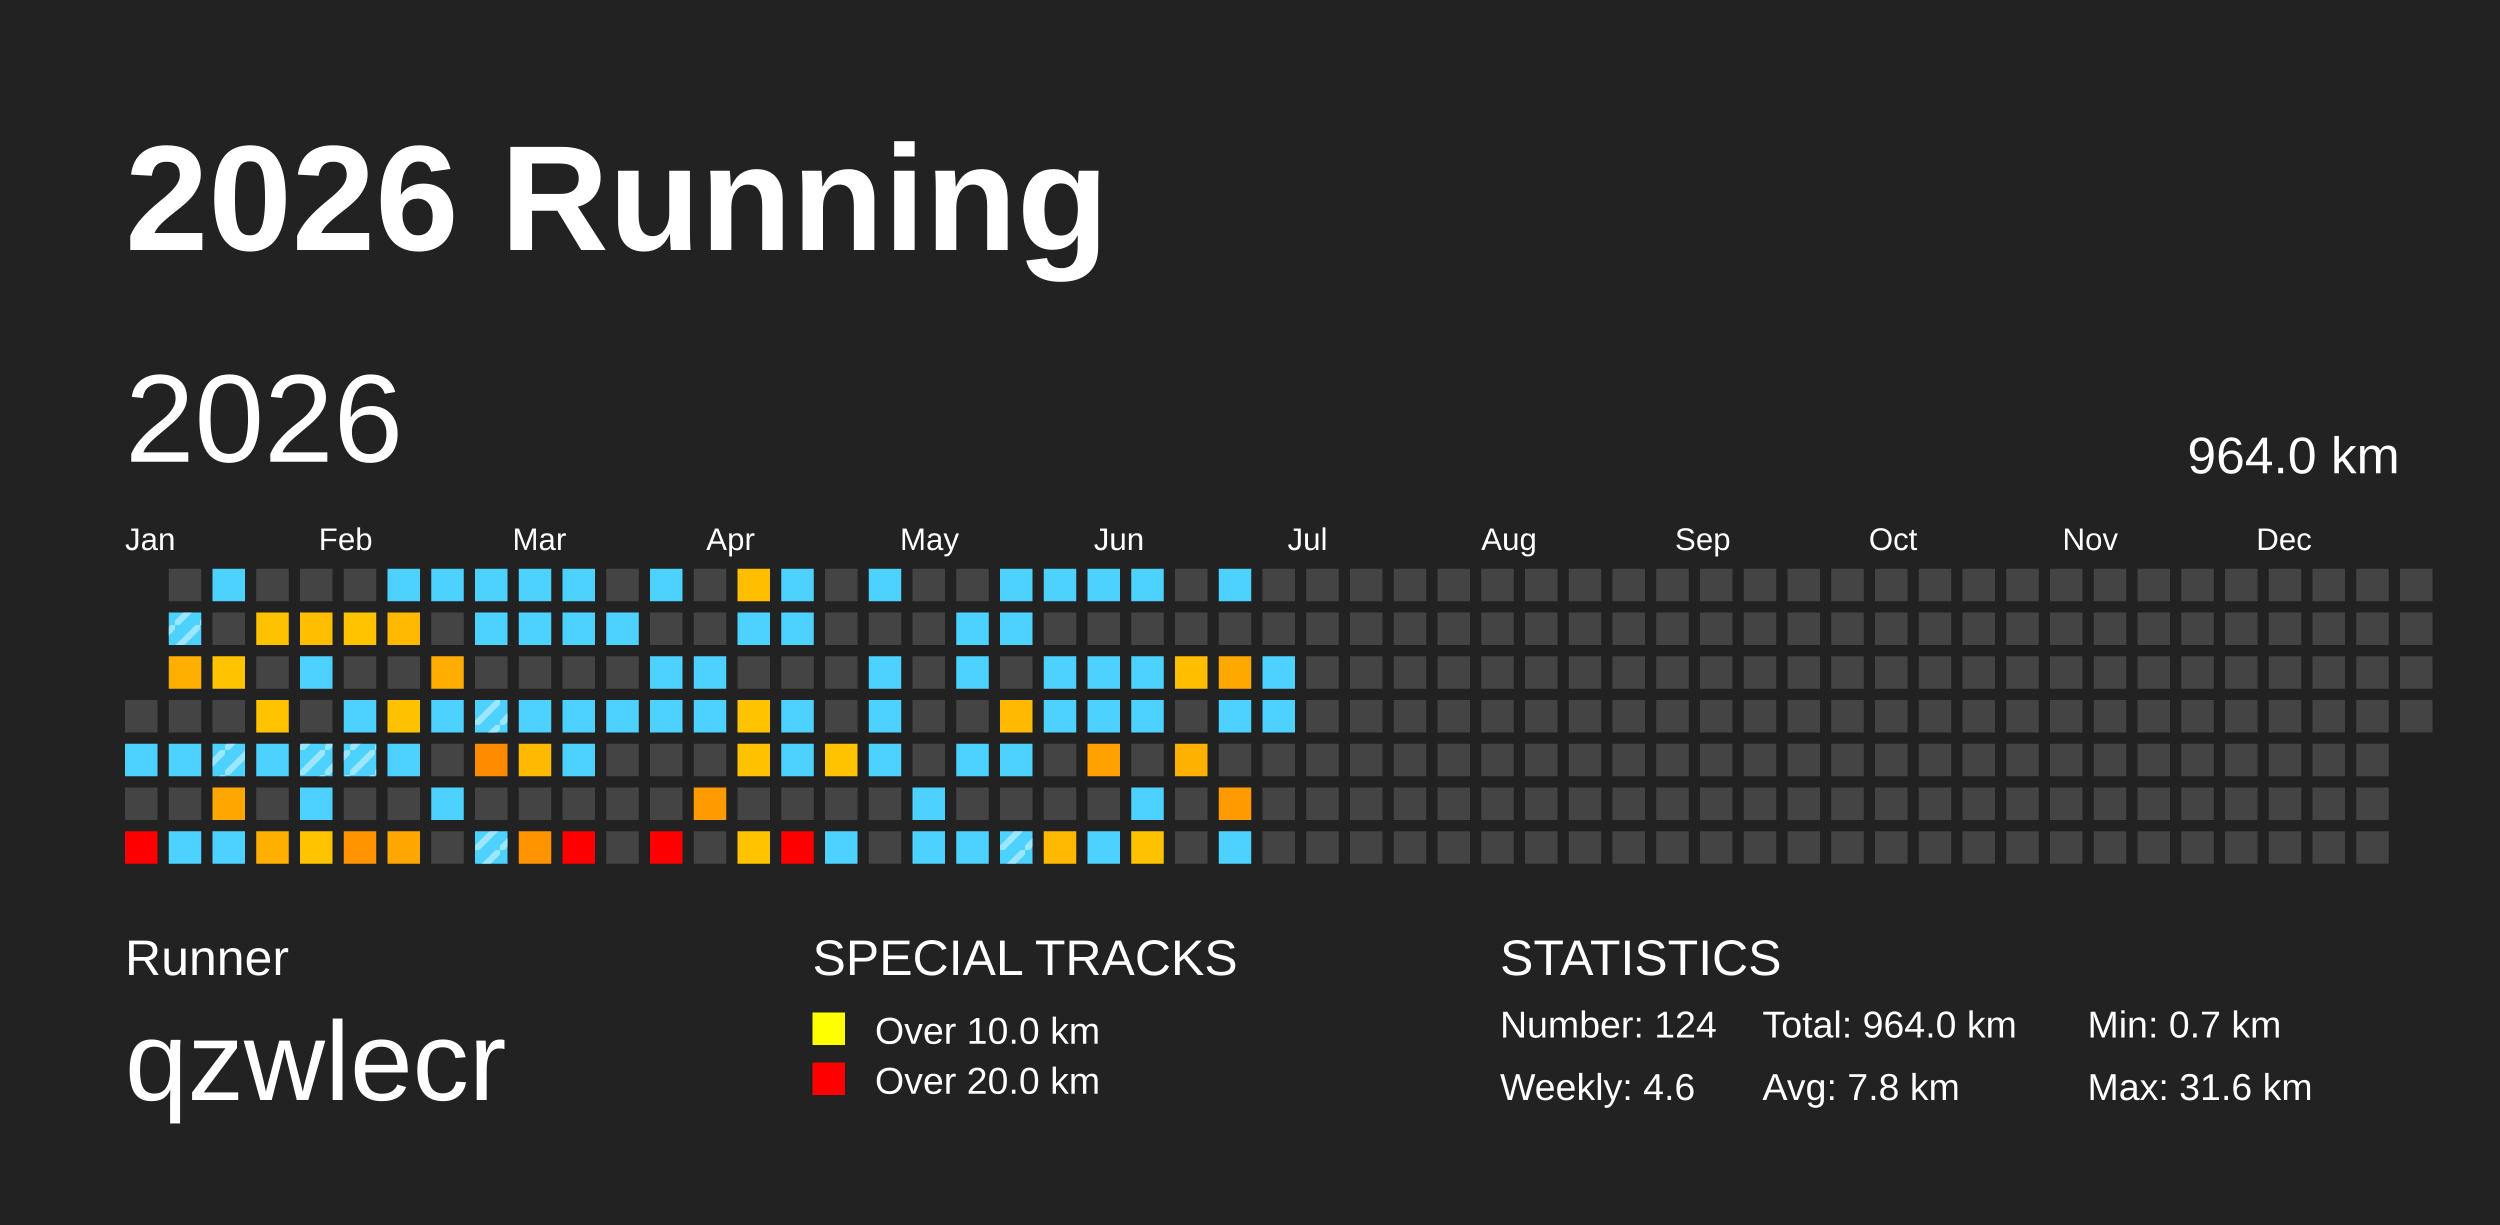
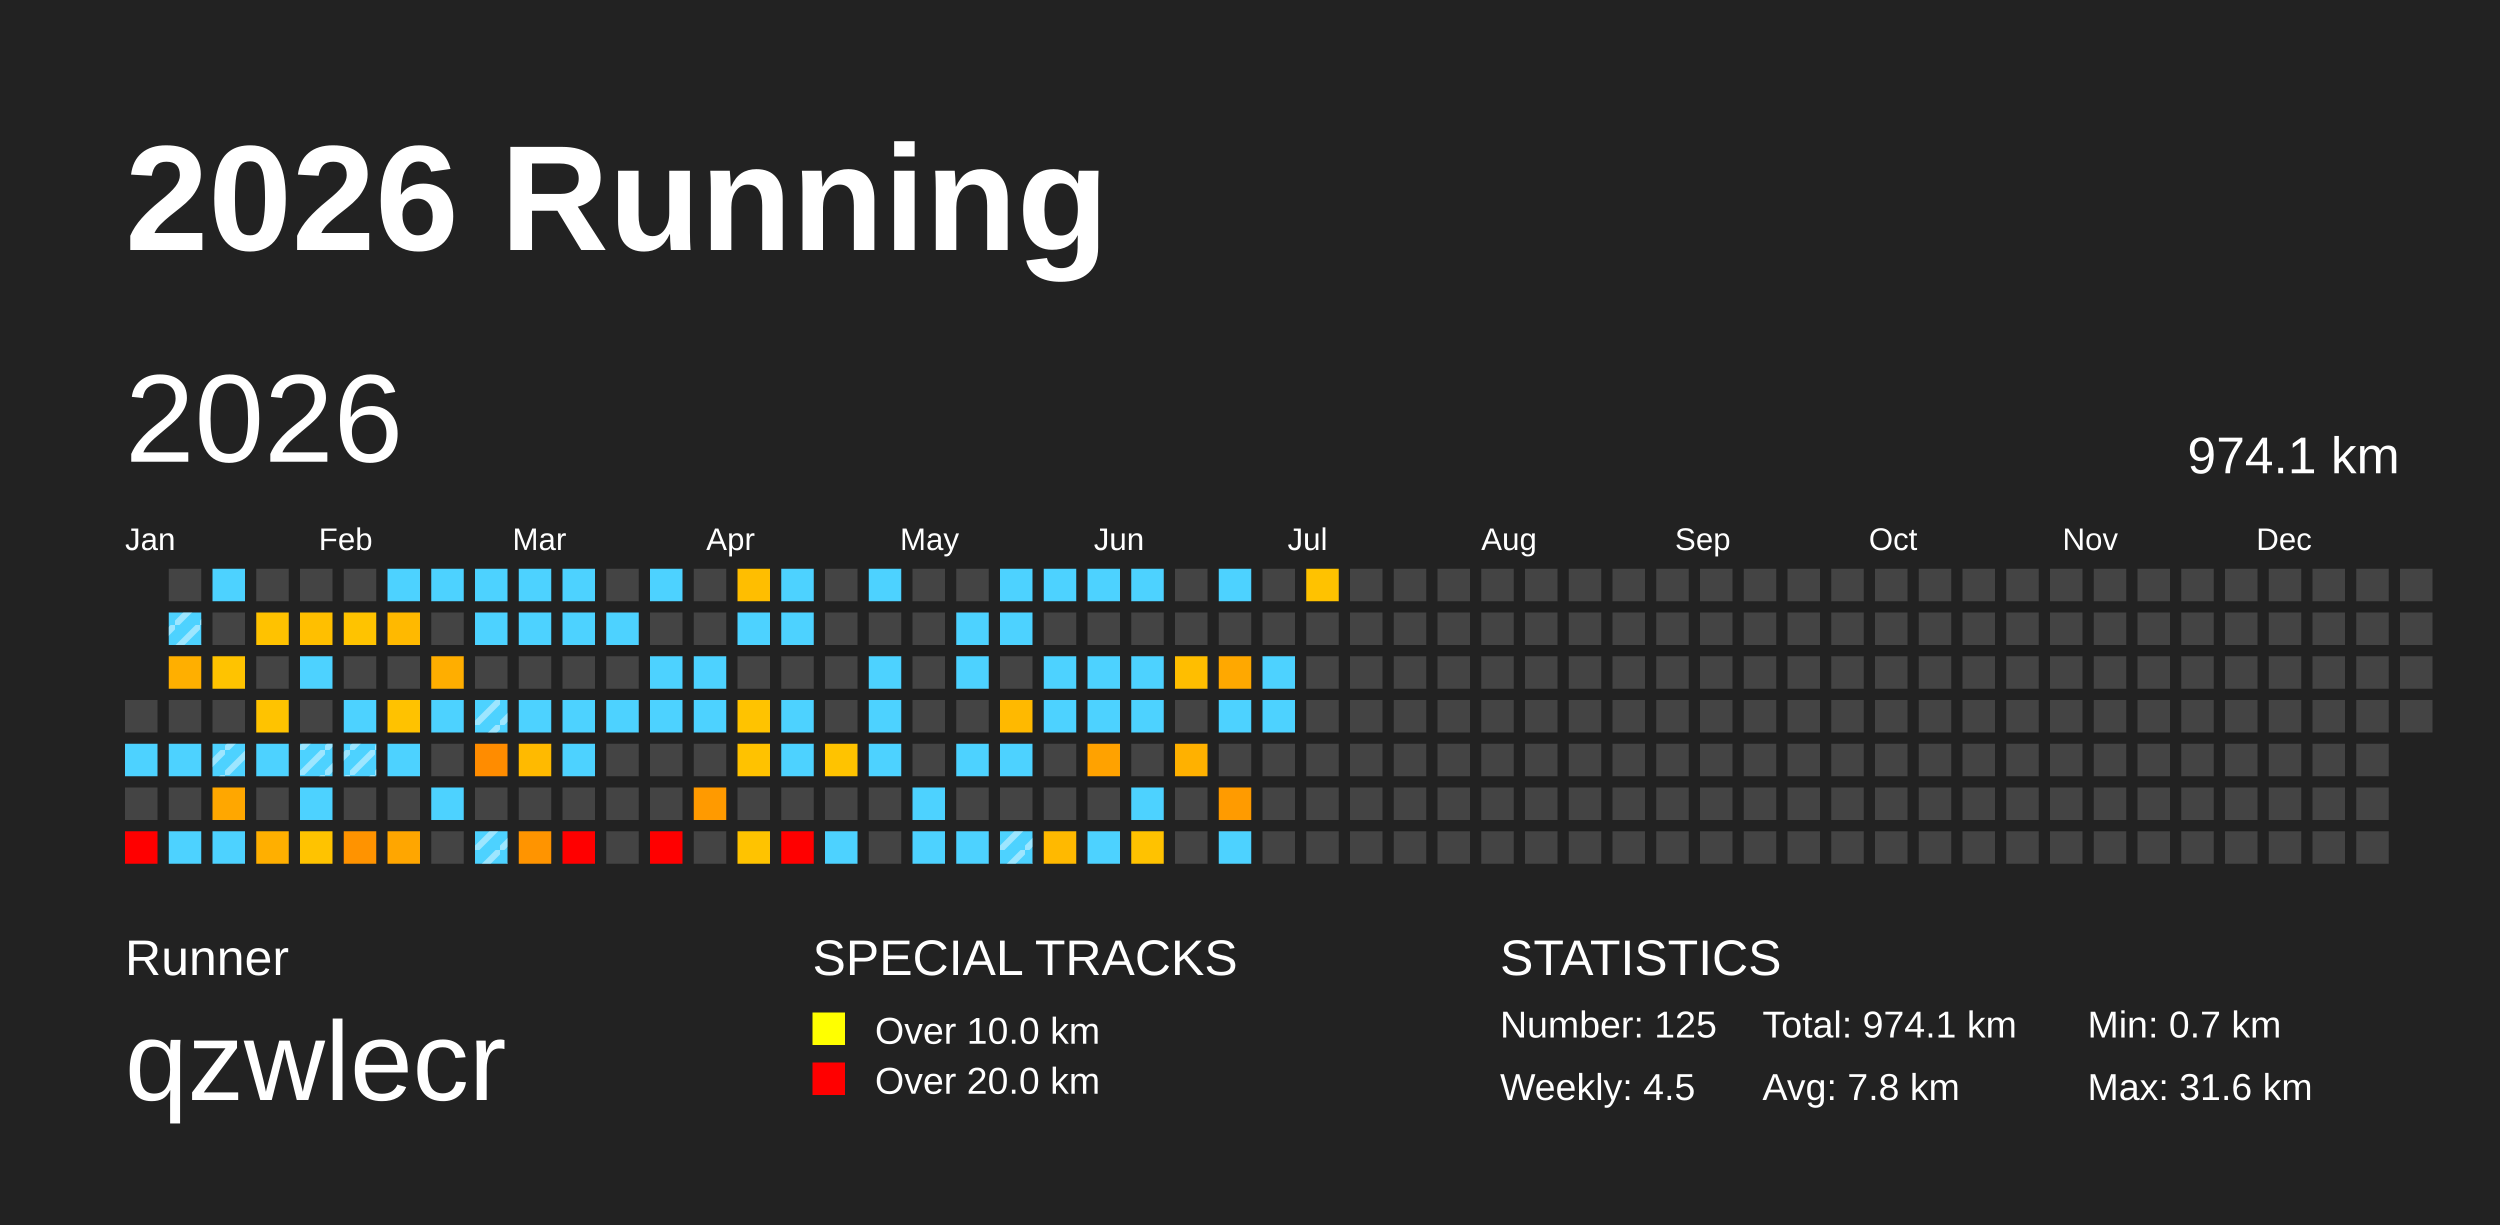
<svg xmlns="http://www.w3.org/2000/svg" baseProfile="full" height="98mm" version="1.1" viewBox="0,0,200,98" width="200mm">
  <defs>
    <pattern height="2" id="indoor-stripe" patternUnits="userSpaceOnUse" width="2">
      <line stroke="white" stroke-opacity="0.45" stroke-width="0.5" x1="0" x2="2" y1="2" y2="0" />
    </pattern>
  </defs>
  <rect fill="#222222" height="98" width="200" x="0" y="0" />
  <text fill="#FFFFFF" style="font-size:12px; font-family:Arial; font-weight:bold;" x="10" y="20">2026 Running</text>
  <text fill="#FFFFFF" style="font-size:4px; font-family:Arial" x="10" y="78">Runner</text>
  <text fill="#FFFFFF" style="font-size:9px; font-family:Arial" x="10" y="88">qzwlecr</text>
  <text fill="#FFFFFF" style="font-size:4px; font-family:Arial" x="65" y="78">SPECIAL TRACKS</text>
  <rect fill="yellow" height="2.6" width="2.6" x="65" y="81" />
  <text fill="#FFFFFF" style="font-size:3px; font-family:Arial" x="70" y="83.5">Over 10.0 km</text>
  <rect fill="red" height="2.6" width="2.6" x="65" y="85" />
  <text fill="#FFFFFF" style="font-size:3px; font-family:Arial" x="70" y="87.5">Over 20.0 km</text>
  <text fill="#FFFFFF" style="font-size:4px; font-family:Arial" x="120" y="78">STATISTICS</text>
-   <text fill="#FFFFFF" style="font-size:3px; font-family:Arial" x="120" y="83">Number: 124</text>
-   <text fill="#FFFFFF" style="font-size:3px; font-family:Arial" x="120" y="88">Weekly: 4.6</text>
-   <text fill="#FFFFFF" style="font-size:3px; font-family:Arial" x="141" y="83">Total: 964.0 km</text>
+   <text fill="#FFFFFF" style="font-size:3px; font-family:Arial" x="120" y="83">Number: 125</text>
+   <text fill="#FFFFFF" style="font-size:3px; font-family:Arial" x="120" y="88">Weekly: 4.5</text>
+   <text fill="#FFFFFF" style="font-size:3px; font-family:Arial" x="141" y="83">Total: 974.1 km</text>
  <text fill="#FFFFFF" style="font-size:3px; font-family:Arial" x="141" y="88">Avg: 7.8 km</text>
  <text fill="#FFFFFF" style="font-size:3px; font-family:Arial" x="167" y="83">Min: 0.7 km</text>
  <text fill="#FFFFFF" style="font-size:3px; font-family:Arial" x="167" y="88">Max: 31.6 km</text>
  <text dominant-baseline="hanging" fill="#FFFFFF" style="font-size:10.0px; font-family:Arial;" x="10" y="30">2026</text>
-   <text dominant-baseline="hanging" fill="#FFFFFF" style="font-size:4.125px; font-family:Arial;" x="175" y="35">964.0 km</text>
+   <text dominant-baseline="hanging" fill="#FFFFFF" style="font-size:4.125px; font-family:Arial;" x="175" y="35">974.1 km</text>
  <text fill="#FFFFFF" style="font-size:2.5px; font-family:Arial" x="10.0" y="44">Jan</text>
  <text fill="#FFFFFF" style="font-size:2.5px; font-family:Arial" x="25.5" y="44">Feb</text>
  <text fill="#FFFFFF" style="font-size:2.5px; font-family:Arial" x="41.0" y="44">Mar</text>
  <text fill="#FFFFFF" style="font-size:2.5px; font-family:Arial" x="56.5" y="44">Apr</text>
  <text fill="#FFFFFF" style="font-size:2.5px; font-family:Arial" x="72.0" y="44">May</text>
  <text fill="#FFFFFF" style="font-size:2.5px; font-family:Arial" x="87.5" y="44">Jun</text>
  <text fill="#FFFFFF" style="font-size:2.5px; font-family:Arial" x="103.0" y="44">Jul</text>
  <text fill="#FFFFFF" style="font-size:2.5px; font-family:Arial" x="118.5" y="44">Aug</text>
  <text fill="#FFFFFF" style="font-size:2.5px; font-family:Arial" x="134.0" y="44">Sep</text>
  <text fill="#FFFFFF" style="font-size:2.5px; font-family:Arial" x="149.5" y="44">Oct</text>
  <text fill="#FFFFFF" style="font-size:2.5px; font-family:Arial" x="165.0" y="44">Nov</text>
  <text fill="#FFFFFF" style="font-size:2.5px; font-family:Arial" x="180.5" y="44">Dec</text>
  <rect fill="#444444" height="2.6" width="2.6" x="10.0" y="56.0" />
  <rect fill="#4dd2ff" height="2.6" width="2.6" x="10.0" y="59.5" />
  <rect fill="#444444" height="2.6" width="2.6" x="10.0" y="63.0" />
  <rect fill="red" height="2.6" width="2.6" x="10.0" y="66.5" />
  <rect fill="#444444" height="2.6" width="2.6" x="13.5" y="45.5" />
  <rect fill="#4dd2ff" height="2.6" width="2.6" x="13.5" y="49.0" />
  <rect fill="url(#indoor-stripe)" height="2.6" style="pointer-events: none;" width="2.6" x="13.5" y="49.0" />
  <rect fill="#ffaf00" height="2.6" width="2.6" x="13.5" y="52.5" />
  <rect fill="#444444" height="2.6" width="2.6" x="13.5" y="56.0" />
  <rect fill="#4dd2ff" height="2.6" width="2.6" x="13.5" y="59.5" />
  <rect fill="#444444" height="2.6" width="2.6" x="13.5" y="63.0" />
  <rect fill="#4dd2ff" height="2.6" width="2.6" x="13.5" y="66.5" />
  <rect fill="#4dd2ff" height="2.6" width="2.6" x="17.0" y="45.5" />
  <rect fill="#444444" height="2.6" width="2.6" x="17.0" y="49.0" />
  <rect fill="#ffc300" height="2.6" width="2.6" x="17.0" y="52.5" />
  <rect fill="#444444" height="2.6" width="2.6" x="17.0" y="56.0" />
  <rect fill="#4dd2ff" height="2.6" width="2.6" x="17.0" y="59.5" />
  <rect fill="url(#indoor-stripe)" height="2.6" style="pointer-events: none;" width="2.6" x="17.0" y="59.5" />
  <rect fill="#ffa700" height="2.6" width="2.6" x="17.0" y="63.0" />
  <rect fill="#4dd2ff" height="2.6" width="2.6" x="17.0" y="66.5" />
  <rect fill="#444444" height="2.6" width="2.6" x="20.5" y="45.5" />
  <rect fill="#ffc200" height="2.6" width="2.6" x="20.5" y="49.0" />
  <rect fill="#444444" height="2.6" width="2.6" x="20.5" y="52.5" />
  <rect fill="#ffc300" height="2.6" width="2.6" x="20.5" y="56.0" />
  <rect fill="#4dd2ff" height="2.6" width="2.6" x="20.5" y="59.5" />
  <rect fill="#444444" height="2.6" width="2.6" x="20.5" y="63.0" />
  <rect fill="#ffaf00" height="2.6" width="2.6" x="20.5" y="66.5" />
  <rect fill="#444444" height="2.6" width="2.6" x="24.0" y="45.5" />
  <rect fill="#ffbf00" height="2.6" width="2.6" x="24.0" y="49.0" />
  <rect fill="#4dd2ff" height="2.6" width="2.6" x="24.0" y="52.5" />
  <rect fill="#444444" height="2.6" width="2.6" x="24.0" y="56.0" />
  <rect fill="#4dd2ff" height="2.6" width="2.6" x="24.0" y="59.5" />
  <rect fill="url(#indoor-stripe)" height="2.6" style="pointer-events: none;" width="2.6" x="24.0" y="59.5" />
  <rect fill="#4dd2ff" height="2.6" width="2.6" x="24.0" y="63.0" />
  <rect fill="#ffc300" height="2.6" width="2.6" x="24.0" y="66.5" />
  <rect fill="#444444" height="2.6" width="2.6" x="27.5" y="45.5" />
  <rect fill="#ffc300" height="2.6" width="2.6" x="27.5" y="49.0" />
  <rect fill="#444444" height="2.6" width="2.6" x="27.5" y="52.5" />
  <rect fill="#4dd2ff" height="2.6" width="2.6" x="27.5" y="56.0" />
  <rect fill="#4dd2ff" height="2.6" width="2.6" x="27.5" y="59.5" />
  <rect fill="url(#indoor-stripe)" height="2.6" style="pointer-events: none;" width="2.6" x="27.5" y="59.5" />
  <rect fill="#444444" height="2.6" width="2.6" x="27.5" y="63.0" />
  <rect fill="#ff9300" height="2.6" width="2.6" x="27.5" y="66.5" />
  <rect fill="#4dd2ff" height="2.6" width="2.6" x="31.0" y="45.5" />
  <rect fill="#ffb900" height="2.6" width="2.6" x="31.0" y="49.0" />
  <rect fill="#444444" height="2.6" width="2.6" x="31.0" y="52.5" />
  <rect fill="#ffc200" height="2.6" width="2.6" x="31.0" y="56.0" />
  <rect fill="#4dd2ff" height="2.6" width="2.6" x="31.0" y="59.5" />
  <rect fill="#444444" height="2.6" width="2.6" x="31.0" y="63.0" />
  <rect fill="#ffa600" height="2.6" width="2.6" x="31.0" y="66.5" />
  <rect fill="#4dd2ff" height="2.6" width="2.6" x="34.5" y="45.5" />
  <rect fill="#444444" height="2.6" width="2.6" x="34.5" y="49.0" />
  <rect fill="#ffae00" height="2.6" width="2.6" x="34.5" y="52.5" />
  <rect fill="#4dd2ff" height="2.6" width="2.6" x="34.5" y="56.0" />
  <rect fill="#444444" height="2.6" width="2.6" x="34.5" y="59.5" />
  <rect fill="#4dd2ff" height="2.6" width="2.6" x="34.5" y="63.0" />
  <rect fill="#444444" height="2.6" width="2.6" x="34.5" y="66.5" />
  <rect fill="#4dd2ff" height="2.6" width="2.6" x="38.0" y="45.5" />
  <rect fill="#4dd2ff" height="2.6" width="2.6" x="38.0" y="49.0" />
  <rect fill="#444444" height="2.6" width="2.6" x="38.0" y="52.5" />
  <rect fill="#4dd2ff" height="2.6" width="2.6" x="38.0" y="56.0" />
  <rect fill="url(#indoor-stripe)" height="2.6" style="pointer-events: none;" width="2.6" x="38.0" y="56.0" />
  <rect fill="#ff8c00" height="2.6" width="2.6" x="38.0" y="59.5" />
  <rect fill="#444444" height="2.6" width="2.6" x="38.0" y="63.0" />
  <rect fill="#4dd2ff" height="2.6" width="2.6" x="38.0" y="66.5" />
  <rect fill="url(#indoor-stripe)" height="2.6" style="pointer-events: none;" width="2.6" x="38.0" y="66.5" />
  <rect fill="#4dd2ff" height="2.6" width="2.6" x="41.5" y="45.5" />
  <rect fill="#4dd2ff" height="2.6" width="2.6" x="41.5" y="49.0" />
  <rect fill="#444444" height="2.6" width="2.6" x="41.5" y="52.5" />
  <rect fill="#4dd2ff" height="2.6" width="2.6" x="41.5" y="56.0" />
  <rect fill="#ffba00" height="2.6" width="2.6" x="41.5" y="59.5" />
  <rect fill="#444444" height="2.6" width="2.6" x="41.5" y="63.0" />
  <rect fill="#ff9400" height="2.6" width="2.6" x="41.5" y="66.5" />
  <rect fill="#4dd2ff" height="2.6" width="2.6" x="45.0" y="45.5" />
  <rect fill="#4dd2ff" height="2.6" width="2.6" x="45.0" y="49.0" />
  <rect fill="#444444" height="2.6" width="2.6" x="45.0" y="52.5" />
  <rect fill="#4dd2ff" height="2.6" width="2.6" x="45.0" y="56.0" />
  <rect fill="#4dd2ff" height="2.6" width="2.6" x="45.0" y="59.5" />
  <rect fill="#444444" height="2.6" width="2.6" x="45.0" y="63.0" />
  <rect fill="red" height="2.6" width="2.6" x="45.0" y="66.5" />
  <rect fill="#444444" height="2.6" width="2.6" x="48.5" y="45.5" />
  <rect fill="#4dd2ff" height="2.6" width="2.6" x="48.5" y="49.0" />
  <rect fill="#444444" height="2.6" width="2.6" x="48.5" y="52.5" />
  <rect fill="#4dd2ff" height="2.6" width="2.6" x="48.5" y="56.0" />
  <rect fill="#444444" height="2.6" width="2.6" x="48.5" y="59.5" />
  <rect fill="#444444" height="2.6" width="2.6" x="48.5" y="63.0" />
  <rect fill="#444444" height="2.6" width="2.6" x="48.5" y="66.5" />
  <rect fill="#4dd2ff" height="2.6" width="2.6" x="52.0" y="45.5" />
  <rect fill="#444444" height="2.6" width="2.6" x="52.0" y="49.0" />
  <rect fill="#4dd2ff" height="2.6" width="2.6" x="52.0" y="52.5" />
  <rect fill="#4dd2ff" height="2.6" width="2.6" x="52.0" y="56.0" />
  <rect fill="#444444" height="2.6" width="2.6" x="52.0" y="59.5" />
  <rect fill="#444444" height="2.6" width="2.6" x="52.0" y="63.0" />
  <rect fill="red" height="2.6" width="2.6" x="52.0" y="66.5" />
  <rect fill="#444444" height="2.6" width="2.6" x="55.5" y="45.5" />
  <rect fill="#444444" height="2.6" width="2.6" x="55.5" y="49.0" />
  <rect fill="#4dd2ff" height="2.6" width="2.6" x="55.5" y="52.5" />
  <rect fill="#4dd2ff" height="2.6" width="2.6" x="55.5" y="56.0" />
  <rect fill="#444444" height="2.6" width="2.6" x="55.5" y="59.5" />
  <rect fill="#ff9a00" height="2.6" width="2.6" x="55.5" y="63.0" />
  <rect fill="#444444" height="2.6" width="2.6" x="55.5" y="66.5" />
  <rect fill="#ffbe00" height="2.6" width="2.6" x="59.0" y="45.5" />
  <rect fill="#4dd2ff" height="2.6" width="2.6" x="59.0" y="49.0" />
  <rect fill="#444444" height="2.6" width="2.6" x="59.0" y="52.5" />
  <rect fill="#ffc300" height="2.6" width="2.6" x="59.0" y="56.0" />
  <rect fill="#ffc200" height="2.6" width="2.6" x="59.0" y="59.5" />
  <rect fill="#444444" height="2.6" width="2.6" x="59.0" y="63.0" />
  <rect fill="#ffc300" height="2.6" width="2.6" x="59.0" y="66.5" />
  <rect fill="#4dd2ff" height="2.6" width="2.6" x="62.5" y="45.5" />
  <rect fill="#4dd2ff" height="2.6" width="2.6" x="62.5" y="49.0" />
  <rect fill="#444444" height="2.6" width="2.6" x="62.5" y="52.5" />
  <rect fill="#4dd2ff" height="2.6" width="2.6" x="62.5" y="56.0" />
  <rect fill="#4dd2ff" height="2.6" width="2.6" x="62.5" y="59.5" />
  <rect fill="#444444" height="2.6" width="2.6" x="62.5" y="63.0" />
  <rect fill="red" height="2.6" width="2.6" x="62.5" y="66.5" />
  <rect fill="#444444" height="2.6" width="2.6" x="66.0" y="45.5" />
  <rect fill="#444444" height="2.6" width="2.6" x="66.0" y="49.0" />
  <rect fill="#444444" height="2.6" width="2.6" x="66.0" y="52.5" />
  <rect fill="#444444" height="2.6" width="2.6" x="66.0" y="56.0" />
  <rect fill="#ffc300" height="2.6" width="2.6" x="66.0" y="59.5" />
  <rect fill="#444444" height="2.6" width="2.6" x="66.0" y="63.0" />
  <rect fill="#4dd2ff" height="2.6" width="2.6" x="66.0" y="66.5" />
  <rect fill="#4dd2ff" height="2.6" width="2.6" x="69.5" y="45.5" />
  <rect fill="#444444" height="2.6" width="2.6" x="69.5" y="49.0" />
  <rect fill="#4dd2ff" height="2.6" width="2.6" x="69.5" y="52.5" />
  <rect fill="#4dd2ff" height="2.6" width="2.6" x="69.5" y="56.0" />
  <rect fill="#4dd2ff" height="2.6" width="2.6" x="69.5" y="59.5" />
  <rect fill="#444444" height="2.6" width="2.6" x="69.5" y="63.0" />
  <rect fill="#444444" height="2.6" width="2.6" x="69.5" y="66.5" />
  <rect fill="#444444" height="2.6" width="2.6" x="73.0" y="45.5" />
  <rect fill="#444444" height="2.6" width="2.6" x="73.0" y="49.0" />
  <rect fill="#444444" height="2.6" width="2.6" x="73.0" y="52.5" />
  <rect fill="#444444" height="2.6" width="2.6" x="73.0" y="56.0" />
  <rect fill="#444444" height="2.6" width="2.6" x="73.0" y="59.5" />
  <rect fill="#4dd2ff" height="2.6" width="2.6" x="73.0" y="63.0" />
  <rect fill="#4dd2ff" height="2.6" width="2.6" x="73.0" y="66.5" />
  <rect fill="#444444" height="2.6" width="2.6" x="76.5" y="45.5" />
  <rect fill="#4dd2ff" height="2.6" width="2.6" x="76.5" y="49.0" />
  <rect fill="#4dd2ff" height="2.6" width="2.6" x="76.5" y="52.5" />
  <rect fill="#444444" height="2.6" width="2.6" x="76.5" y="56.0" />
  <rect fill="#4dd2ff" height="2.6" width="2.6" x="76.5" y="59.5" />
  <rect fill="#444444" height="2.6" width="2.6" x="76.5" y="63.0" />
  <rect fill="#4dd2ff" height="2.6" width="2.6" x="76.5" y="66.5" />
  <rect fill="#4dd2ff" height="2.6" width="2.6" x="80.0" y="45.5" />
  <rect fill="#4dd2ff" height="2.6" width="2.6" x="80.0" y="49.0" />
  <rect fill="#444444" height="2.6" width="2.6" x="80.0" y="52.5" />
  <rect fill="#ffb900" height="2.6" width="2.6" x="80.0" y="56.0" />
  <rect fill="#4dd2ff" height="2.6" width="2.6" x="80.0" y="59.5" />
  <rect fill="#444444" height="2.6" width="2.6" x="80.0" y="63.0" />
  <rect fill="#4dd2ff" height="2.6" width="2.6" x="80.0" y="66.5" />
  <rect fill="url(#indoor-stripe)" height="2.6" style="pointer-events: none;" width="2.6" x="80.0" y="66.5" />
  <rect fill="#4dd2ff" height="2.6" width="2.6" x="83.5" y="45.5" />
  <rect fill="#444444" height="2.6" width="2.6" x="83.5" y="49.0" />
  <rect fill="#4dd2ff" height="2.6" width="2.6" x="83.5" y="52.5" />
  <rect fill="#4dd2ff" height="2.6" width="2.6" x="83.5" y="56.0" />
  <rect fill="#444444" height="2.6" width="2.6" x="83.5" y="59.5" />
  <rect fill="#444444" height="2.6" width="2.6" x="83.5" y="63.0" />
  <rect fill="#ffb900" height="2.6" width="2.6" x="83.5" y="66.5" />
  <rect fill="#4dd2ff" height="2.6" width="2.6" x="87.0" y="45.5" />
  <rect fill="#444444" height="2.6" width="2.6" x="87.0" y="49.0" />
  <rect fill="#4dd2ff" height="2.6" width="2.6" x="87.0" y="52.5" />
  <rect fill="#4dd2ff" height="2.6" width="2.6" x="87.0" y="56.0" />
  <rect fill="#ffa200" height="2.6" width="2.6" x="87.0" y="59.5" />
  <rect fill="#444444" height="2.6" width="2.6" x="87.0" y="63.0" />
  <rect fill="#4dd2ff" height="2.6" width="2.6" x="87.0" y="66.5" />
  <rect fill="#4dd2ff" height="2.6" width="2.6" x="90.5" y="45.5" />
  <rect fill="#444444" height="2.6" width="2.6" x="90.5" y="49.0" />
  <rect fill="#4dd2ff" height="2.6" width="2.6" x="90.5" y="52.5" />
  <rect fill="#4dd2ff" height="2.6" width="2.6" x="90.5" y="56.0" />
  <rect fill="#444444" height="2.6" width="2.6" x="90.5" y="59.5" />
  <rect fill="#4dd2ff" height="2.6" width="2.6" x="90.5" y="63.0" />
  <rect fill="#ffc200" height="2.6" width="2.6" x="90.5" y="66.5" />
  <rect fill="#444444" height="2.6" width="2.6" x="94.0" y="45.5" />
  <rect fill="#444444" height="2.6" width="2.6" x="94.0" y="49.0" />
  <rect fill="#ffbe00" height="2.6" width="2.6" x="94.0" y="52.5" />
  <rect fill="#444444" height="2.6" width="2.6" x="94.0" y="56.0" />
  <rect fill="#ffb100" height="2.6" width="2.6" x="94.0" y="59.5" />
  <rect fill="#444444" height="2.6" width="2.6" x="94.0" y="63.0" />
  <rect fill="#444444" height="2.6" width="2.6" x="94.0" y="66.5" />
  <rect fill="#4dd2ff" height="2.6" width="2.6" x="97.5" y="45.5" />
  <rect fill="#444444" height="2.6" width="2.6" x="97.5" y="49.0" />
  <rect fill="#ffa800" height="2.6" width="2.6" x="97.5" y="52.5" />
  <rect fill="#4dd2ff" height="2.6" width="2.6" x="97.5" y="56.0" />
  <rect fill="#444444" height="2.6" width="2.6" x="97.5" y="59.5" />
  <rect fill="#ff9b00" height="2.6" width="2.6" x="97.5" y="63.0" />
  <rect fill="#4dd2ff" height="2.6" width="2.6" x="97.5" y="66.5" />
  <rect fill="#444444" height="2.6" width="2.6" x="101.0" y="45.5" />
  <rect fill="#444444" height="2.6" width="2.6" x="101.0" y="49.0" />
  <rect fill="#4dd2ff" height="2.6" width="2.6" x="101.0" y="52.5" />
  <rect fill="#4dd2ff" height="2.6" width="2.6" x="101.0" y="56.0" />
  <rect fill="#444444" height="2.6" width="2.6" x="101.0" y="59.5" />
  <rect fill="#444444" height="2.6" width="2.6" x="101.0" y="63.0" />
  <rect fill="#444444" height="2.6" width="2.6" x="101.0" y="66.5" />
-   <rect fill="#444444" height="2.6" width="2.6" x="104.5" y="45.5" />
+   <rect fill="#ffc200" height="2.6" width="2.6" x="104.5" y="45.5" />
  <rect fill="#444444" height="2.6" width="2.6" x="104.5" y="49.0" />
  <rect fill="#444444" height="2.6" width="2.6" x="104.5" y="52.5" />
  <rect fill="#444444" height="2.6" width="2.6" x="104.5" y="56.0" />
  <rect fill="#444444" height="2.6" width="2.6" x="104.5" y="59.5" />
  <rect fill="#444444" height="2.6" width="2.6" x="104.5" y="63.0" />
  <rect fill="#444444" height="2.6" width="2.6" x="104.5" y="66.5" />
  <rect fill="#444444" height="2.6" width="2.6" x="108.0" y="45.5" />
  <rect fill="#444444" height="2.6" width="2.6" x="108.0" y="49.0" />
  <rect fill="#444444" height="2.6" width="2.6" x="108.0" y="52.5" />
  <rect fill="#444444" height="2.6" width="2.6" x="108.0" y="56.0" />
  <rect fill="#444444" height="2.6" width="2.6" x="108.0" y="59.5" />
  <rect fill="#444444" height="2.6" width="2.6" x="108.0" y="63.0" />
  <rect fill="#444444" height="2.6" width="2.6" x="108.0" y="66.5" />
  <rect fill="#444444" height="2.6" width="2.6" x="111.5" y="45.5" />
  <rect fill="#444444" height="2.6" width="2.6" x="111.5" y="49.0" />
  <rect fill="#444444" height="2.6" width="2.6" x="111.5" y="52.5" />
  <rect fill="#444444" height="2.6" width="2.6" x="111.5" y="56.0" />
  <rect fill="#444444" height="2.6" width="2.6" x="111.5" y="59.5" />
  <rect fill="#444444" height="2.6" width="2.6" x="111.5" y="63.0" />
  <rect fill="#444444" height="2.6" width="2.6" x="111.5" y="66.5" />
  <rect fill="#444444" height="2.6" width="2.6" x="115.0" y="45.5" />
  <rect fill="#444444" height="2.6" width="2.6" x="115.0" y="49.0" />
  <rect fill="#444444" height="2.6" width="2.6" x="115.0" y="52.5" />
  <rect fill="#444444" height="2.6" width="2.6" x="115.0" y="56.0" />
  <rect fill="#444444" height="2.6" width="2.6" x="115.0" y="59.5" />
  <rect fill="#444444" height="2.6" width="2.6" x="115.0" y="63.0" />
  <rect fill="#444444" height="2.6" width="2.6" x="115.0" y="66.5" />
  <rect fill="#444444" height="2.6" width="2.6" x="118.5" y="45.5" />
  <rect fill="#444444" height="2.6" width="2.6" x="118.5" y="49.0" />
  <rect fill="#444444" height="2.6" width="2.6" x="118.5" y="52.5" />
  <rect fill="#444444" height="2.6" width="2.6" x="118.5" y="56.0" />
  <rect fill="#444444" height="2.6" width="2.6" x="118.5" y="59.5" />
  <rect fill="#444444" height="2.6" width="2.6" x="118.5" y="63.0" />
  <rect fill="#444444" height="2.6" width="2.6" x="118.5" y="66.5" />
  <rect fill="#444444" height="2.6" width="2.6" x="122.0" y="45.5" />
  <rect fill="#444444" height="2.6" width="2.6" x="122.0" y="49.0" />
  <rect fill="#444444" height="2.6" width="2.6" x="122.0" y="52.5" />
  <rect fill="#444444" height="2.6" width="2.6" x="122.0" y="56.0" />
  <rect fill="#444444" height="2.6" width="2.6" x="122.0" y="59.5" />
  <rect fill="#444444" height="2.6" width="2.6" x="122.0" y="63.0" />
  <rect fill="#444444" height="2.6" width="2.6" x="122.0" y="66.5" />
  <rect fill="#444444" height="2.6" width="2.6" x="125.5" y="45.5" />
  <rect fill="#444444" height="2.6" width="2.6" x="125.5" y="49.0" />
  <rect fill="#444444" height="2.6" width="2.6" x="125.5" y="52.5" />
  <rect fill="#444444" height="2.6" width="2.6" x="125.5" y="56.0" />
  <rect fill="#444444" height="2.6" width="2.6" x="125.5" y="59.5" />
  <rect fill="#444444" height="2.6" width="2.6" x="125.5" y="63.0" />
  <rect fill="#444444" height="2.6" width="2.6" x="125.5" y="66.5" />
  <rect fill="#444444" height="2.6" width="2.6" x="129.0" y="45.5" />
  <rect fill="#444444" height="2.6" width="2.6" x="129.0" y="49.0" />
  <rect fill="#444444" height="2.6" width="2.6" x="129.0" y="52.5" />
  <rect fill="#444444" height="2.6" width="2.6" x="129.0" y="56.0" />
  <rect fill="#444444" height="2.6" width="2.6" x="129.0" y="59.5" />
  <rect fill="#444444" height="2.6" width="2.6" x="129.0" y="63.0" />
  <rect fill="#444444" height="2.6" width="2.6" x="129.0" y="66.5" />
  <rect fill="#444444" height="2.6" width="2.6" x="132.5" y="45.5" />
  <rect fill="#444444" height="2.6" width="2.6" x="132.5" y="49.0" />
  <rect fill="#444444" height="2.6" width="2.6" x="132.5" y="52.5" />
  <rect fill="#444444" height="2.6" width="2.6" x="132.5" y="56.0" />
  <rect fill="#444444" height="2.6" width="2.6" x="132.5" y="59.5" />
  <rect fill="#444444" height="2.6" width="2.6" x="132.5" y="63.0" />
  <rect fill="#444444" height="2.6" width="2.6" x="132.5" y="66.5" />
  <rect fill="#444444" height="2.6" width="2.6" x="136.0" y="45.5" />
  <rect fill="#444444" height="2.6" width="2.6" x="136.0" y="49.0" />
  <rect fill="#444444" height="2.6" width="2.6" x="136.0" y="52.5" />
  <rect fill="#444444" height="2.6" width="2.6" x="136.0" y="56.0" />
  <rect fill="#444444" height="2.6" width="2.6" x="136.0" y="59.5" />
  <rect fill="#444444" height="2.6" width="2.6" x="136.0" y="63.0" />
  <rect fill="#444444" height="2.6" width="2.6" x="136.0" y="66.5" />
  <rect fill="#444444" height="2.6" width="2.6" x="139.5" y="45.5" />
  <rect fill="#444444" height="2.6" width="2.6" x="139.5" y="49.0" />
  <rect fill="#444444" height="2.6" width="2.6" x="139.5" y="52.5" />
  <rect fill="#444444" height="2.6" width="2.6" x="139.5" y="56.0" />
  <rect fill="#444444" height="2.6" width="2.6" x="139.5" y="59.5" />
  <rect fill="#444444" height="2.6" width="2.6" x="139.5" y="63.0" />
  <rect fill="#444444" height="2.6" width="2.6" x="139.5" y="66.5" />
  <rect fill="#444444" height="2.6" width="2.6" x="143.0" y="45.5" />
  <rect fill="#444444" height="2.6" width="2.6" x="143.0" y="49.0" />
  <rect fill="#444444" height="2.6" width="2.6" x="143.0" y="52.5" />
  <rect fill="#444444" height="2.6" width="2.6" x="143.0" y="56.0" />
  <rect fill="#444444" height="2.6" width="2.6" x="143.0" y="59.5" />
  <rect fill="#444444" height="2.6" width="2.6" x="143.0" y="63.0" />
  <rect fill="#444444" height="2.6" width="2.6" x="143.0" y="66.5" />
  <rect fill="#444444" height="2.6" width="2.6" x="146.5" y="45.5" />
  <rect fill="#444444" height="2.6" width="2.6" x="146.5" y="49.0" />
  <rect fill="#444444" height="2.6" width="2.6" x="146.5" y="52.5" />
  <rect fill="#444444" height="2.6" width="2.6" x="146.5" y="56.0" />
  <rect fill="#444444" height="2.6" width="2.6" x="146.5" y="59.5" />
  <rect fill="#444444" height="2.6" width="2.6" x="146.5" y="63.0" />
  <rect fill="#444444" height="2.6" width="2.6" x="146.5" y="66.5" />
  <rect fill="#444444" height="2.6" width="2.6" x="150.0" y="45.5" />
  <rect fill="#444444" height="2.6" width="2.6" x="150.0" y="49.0" />
  <rect fill="#444444" height="2.6" width="2.6" x="150.0" y="52.5" />
  <rect fill="#444444" height="2.6" width="2.6" x="150.0" y="56.0" />
  <rect fill="#444444" height="2.6" width="2.6" x="150.0" y="59.5" />
  <rect fill="#444444" height="2.6" width="2.6" x="150.0" y="63.0" />
  <rect fill="#444444" height="2.6" width="2.6" x="150.0" y="66.5" />
  <rect fill="#444444" height="2.6" width="2.6" x="153.5" y="45.5" />
  <rect fill="#444444" height="2.6" width="2.6" x="153.5" y="49.0" />
  <rect fill="#444444" height="2.6" width="2.6" x="153.5" y="52.5" />
  <rect fill="#444444" height="2.6" width="2.6" x="153.5" y="56.0" />
  <rect fill="#444444" height="2.6" width="2.6" x="153.5" y="59.5" />
  <rect fill="#444444" height="2.6" width="2.6" x="153.5" y="63.0" />
  <rect fill="#444444" height="2.6" width="2.6" x="153.5" y="66.5" />
  <rect fill="#444444" height="2.6" width="2.6" x="157.0" y="45.5" />
  <rect fill="#444444" height="2.6" width="2.6" x="157.0" y="49.0" />
  <rect fill="#444444" height="2.6" width="2.6" x="157.0" y="52.5" />
  <rect fill="#444444" height="2.6" width="2.6" x="157.0" y="56.0" />
  <rect fill="#444444" height="2.6" width="2.6" x="157.0" y="59.5" />
  <rect fill="#444444" height="2.6" width="2.6" x="157.0" y="63.0" />
  <rect fill="#444444" height="2.6" width="2.6" x="157.0" y="66.5" />
  <rect fill="#444444" height="2.6" width="2.6" x="160.5" y="45.5" />
  <rect fill="#444444" height="2.6" width="2.6" x="160.5" y="49.0" />
  <rect fill="#444444" height="2.6" width="2.6" x="160.5" y="52.5" />
  <rect fill="#444444" height="2.6" width="2.6" x="160.5" y="56.0" />
  <rect fill="#444444" height="2.6" width="2.6" x="160.5" y="59.5" />
  <rect fill="#444444" height="2.6" width="2.6" x="160.5" y="63.0" />
  <rect fill="#444444" height="2.6" width="2.6" x="160.5" y="66.5" />
  <rect fill="#444444" height="2.6" width="2.6" x="164.0" y="45.5" />
  <rect fill="#444444" height="2.6" width="2.6" x="164.0" y="49.0" />
  <rect fill="#444444" height="2.6" width="2.6" x="164.0" y="52.5" />
  <rect fill="#444444" height="2.6" width="2.6" x="164.0" y="56.0" />
  <rect fill="#444444" height="2.6" width="2.6" x="164.0" y="59.5" />
  <rect fill="#444444" height="2.6" width="2.6" x="164.0" y="63.0" />
  <rect fill="#444444" height="2.6" width="2.6" x="164.0" y="66.5" />
  <rect fill="#444444" height="2.6" width="2.6" x="167.5" y="45.5" />
  <rect fill="#444444" height="2.6" width="2.6" x="167.5" y="49.0" />
  <rect fill="#444444" height="2.6" width="2.6" x="167.5" y="52.5" />
  <rect fill="#444444" height="2.6" width="2.6" x="167.5" y="56.0" />
  <rect fill="#444444" height="2.6" width="2.6" x="167.5" y="59.5" />
  <rect fill="#444444" height="2.6" width="2.6" x="167.5" y="63.0" />
  <rect fill="#444444" height="2.6" width="2.6" x="167.5" y="66.5" />
  <rect fill="#444444" height="2.6" width="2.6" x="171.0" y="45.5" />
  <rect fill="#444444" height="2.6" width="2.6" x="171.0" y="49.0" />
  <rect fill="#444444" height="2.6" width="2.6" x="171.0" y="52.5" />
  <rect fill="#444444" height="2.6" width="2.6" x="171.0" y="56.0" />
  <rect fill="#444444" height="2.6" width="2.6" x="171.0" y="59.5" />
  <rect fill="#444444" height="2.6" width="2.6" x="171.0" y="63.0" />
  <rect fill="#444444" height="2.6" width="2.6" x="171.0" y="66.5" />
  <rect fill="#444444" height="2.6" width="2.6" x="174.5" y="45.5" />
  <rect fill="#444444" height="2.6" width="2.6" x="174.5" y="49.0" />
  <rect fill="#444444" height="2.6" width="2.6" x="174.5" y="52.5" />
  <rect fill="#444444" height="2.6" width="2.6" x="174.5" y="56.0" />
  <rect fill="#444444" height="2.6" width="2.6" x="174.5" y="59.5" />
  <rect fill="#444444" height="2.6" width="2.6" x="174.5" y="63.0" />
  <rect fill="#444444" height="2.6" width="2.6" x="174.5" y="66.5" />
  <rect fill="#444444" height="2.6" width="2.6" x="178.0" y="45.5" />
  <rect fill="#444444" height="2.6" width="2.6" x="178.0" y="49.0" />
  <rect fill="#444444" height="2.6" width="2.6" x="178.0" y="52.5" />
  <rect fill="#444444" height="2.6" width="2.6" x="178.0" y="56.0" />
  <rect fill="#444444" height="2.6" width="2.6" x="178.0" y="59.5" />
  <rect fill="#444444" height="2.6" width="2.6" x="178.0" y="63.0" />
  <rect fill="#444444" height="2.6" width="2.6" x="178.0" y="66.5" />
  <rect fill="#444444" height="2.6" width="2.6" x="181.5" y="45.5" />
  <rect fill="#444444" height="2.6" width="2.6" x="181.5" y="49.0" />
  <rect fill="#444444" height="2.6" width="2.6" x="181.5" y="52.5" />
  <rect fill="#444444" height="2.6" width="2.6" x="181.5" y="56.0" />
  <rect fill="#444444" height="2.6" width="2.6" x="181.5" y="59.5" />
  <rect fill="#444444" height="2.6" width="2.6" x="181.5" y="63.0" />
  <rect fill="#444444" height="2.6" width="2.6" x="181.5" y="66.5" />
  <rect fill="#444444" height="2.6" width="2.6" x="185.0" y="45.5" />
  <rect fill="#444444" height="2.6" width="2.6" x="185.0" y="49.0" />
  <rect fill="#444444" height="2.6" width="2.6" x="185.0" y="52.5" />
  <rect fill="#444444" height="2.6" width="2.6" x="185.0" y="56.0" />
  <rect fill="#444444" height="2.6" width="2.6" x="185.0" y="59.5" />
  <rect fill="#444444" height="2.6" width="2.6" x="185.0" y="63.0" />
  <rect fill="#444444" height="2.6" width="2.6" x="185.0" y="66.5" />
  <rect fill="#444444" height="2.6" width="2.6" x="188.5" y="45.5" />
  <rect fill="#444444" height="2.6" width="2.6" x="188.5" y="49.0" />
  <rect fill="#444444" height="2.6" width="2.6" x="188.5" y="52.5" />
  <rect fill="#444444" height="2.6" width="2.6" x="188.5" y="56.0" />
  <rect fill="#444444" height="2.6" width="2.6" x="188.5" y="59.5" />
  <rect fill="#444444" height="2.6" width="2.6" x="188.5" y="63.0" />
  <rect fill="#444444" height="2.6" width="2.6" x="188.5" y="66.5" />
  <rect fill="#444444" height="2.6" width="2.6" x="192.0" y="45.5" />
  <rect fill="#444444" height="2.6" width="2.6" x="192.0" y="49.0" />
  <rect fill="#444444" height="2.6" width="2.6" x="192.0" y="52.5" />
  <rect fill="#444444" height="2.6" width="2.6" x="192.0" y="56.0" />
</svg>
